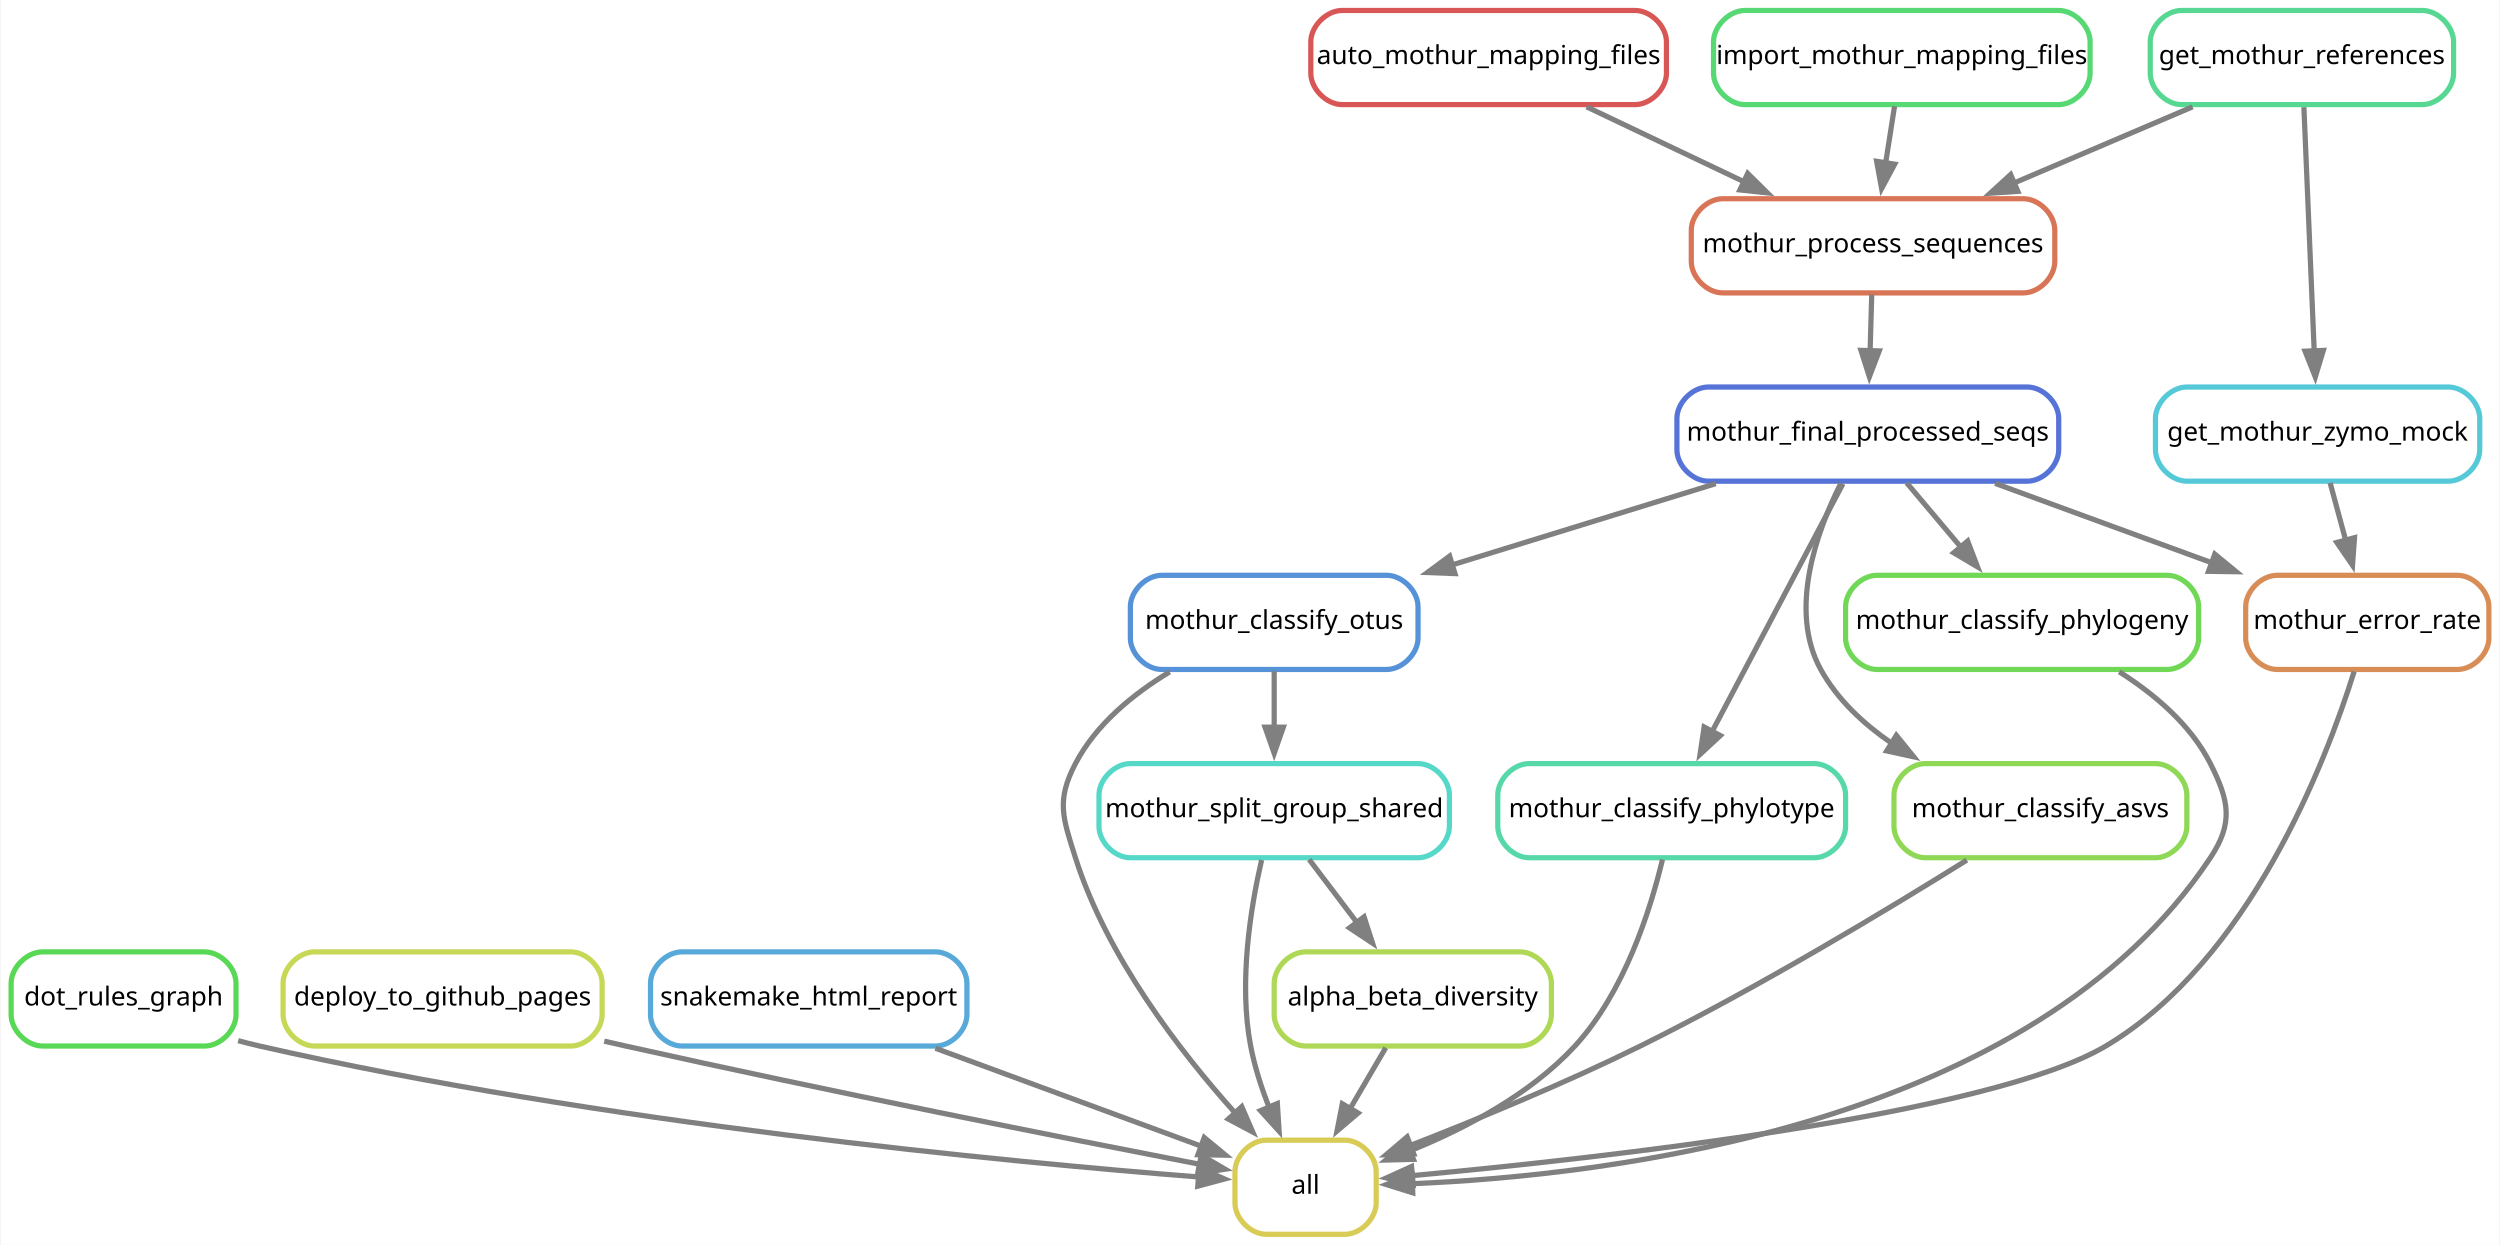
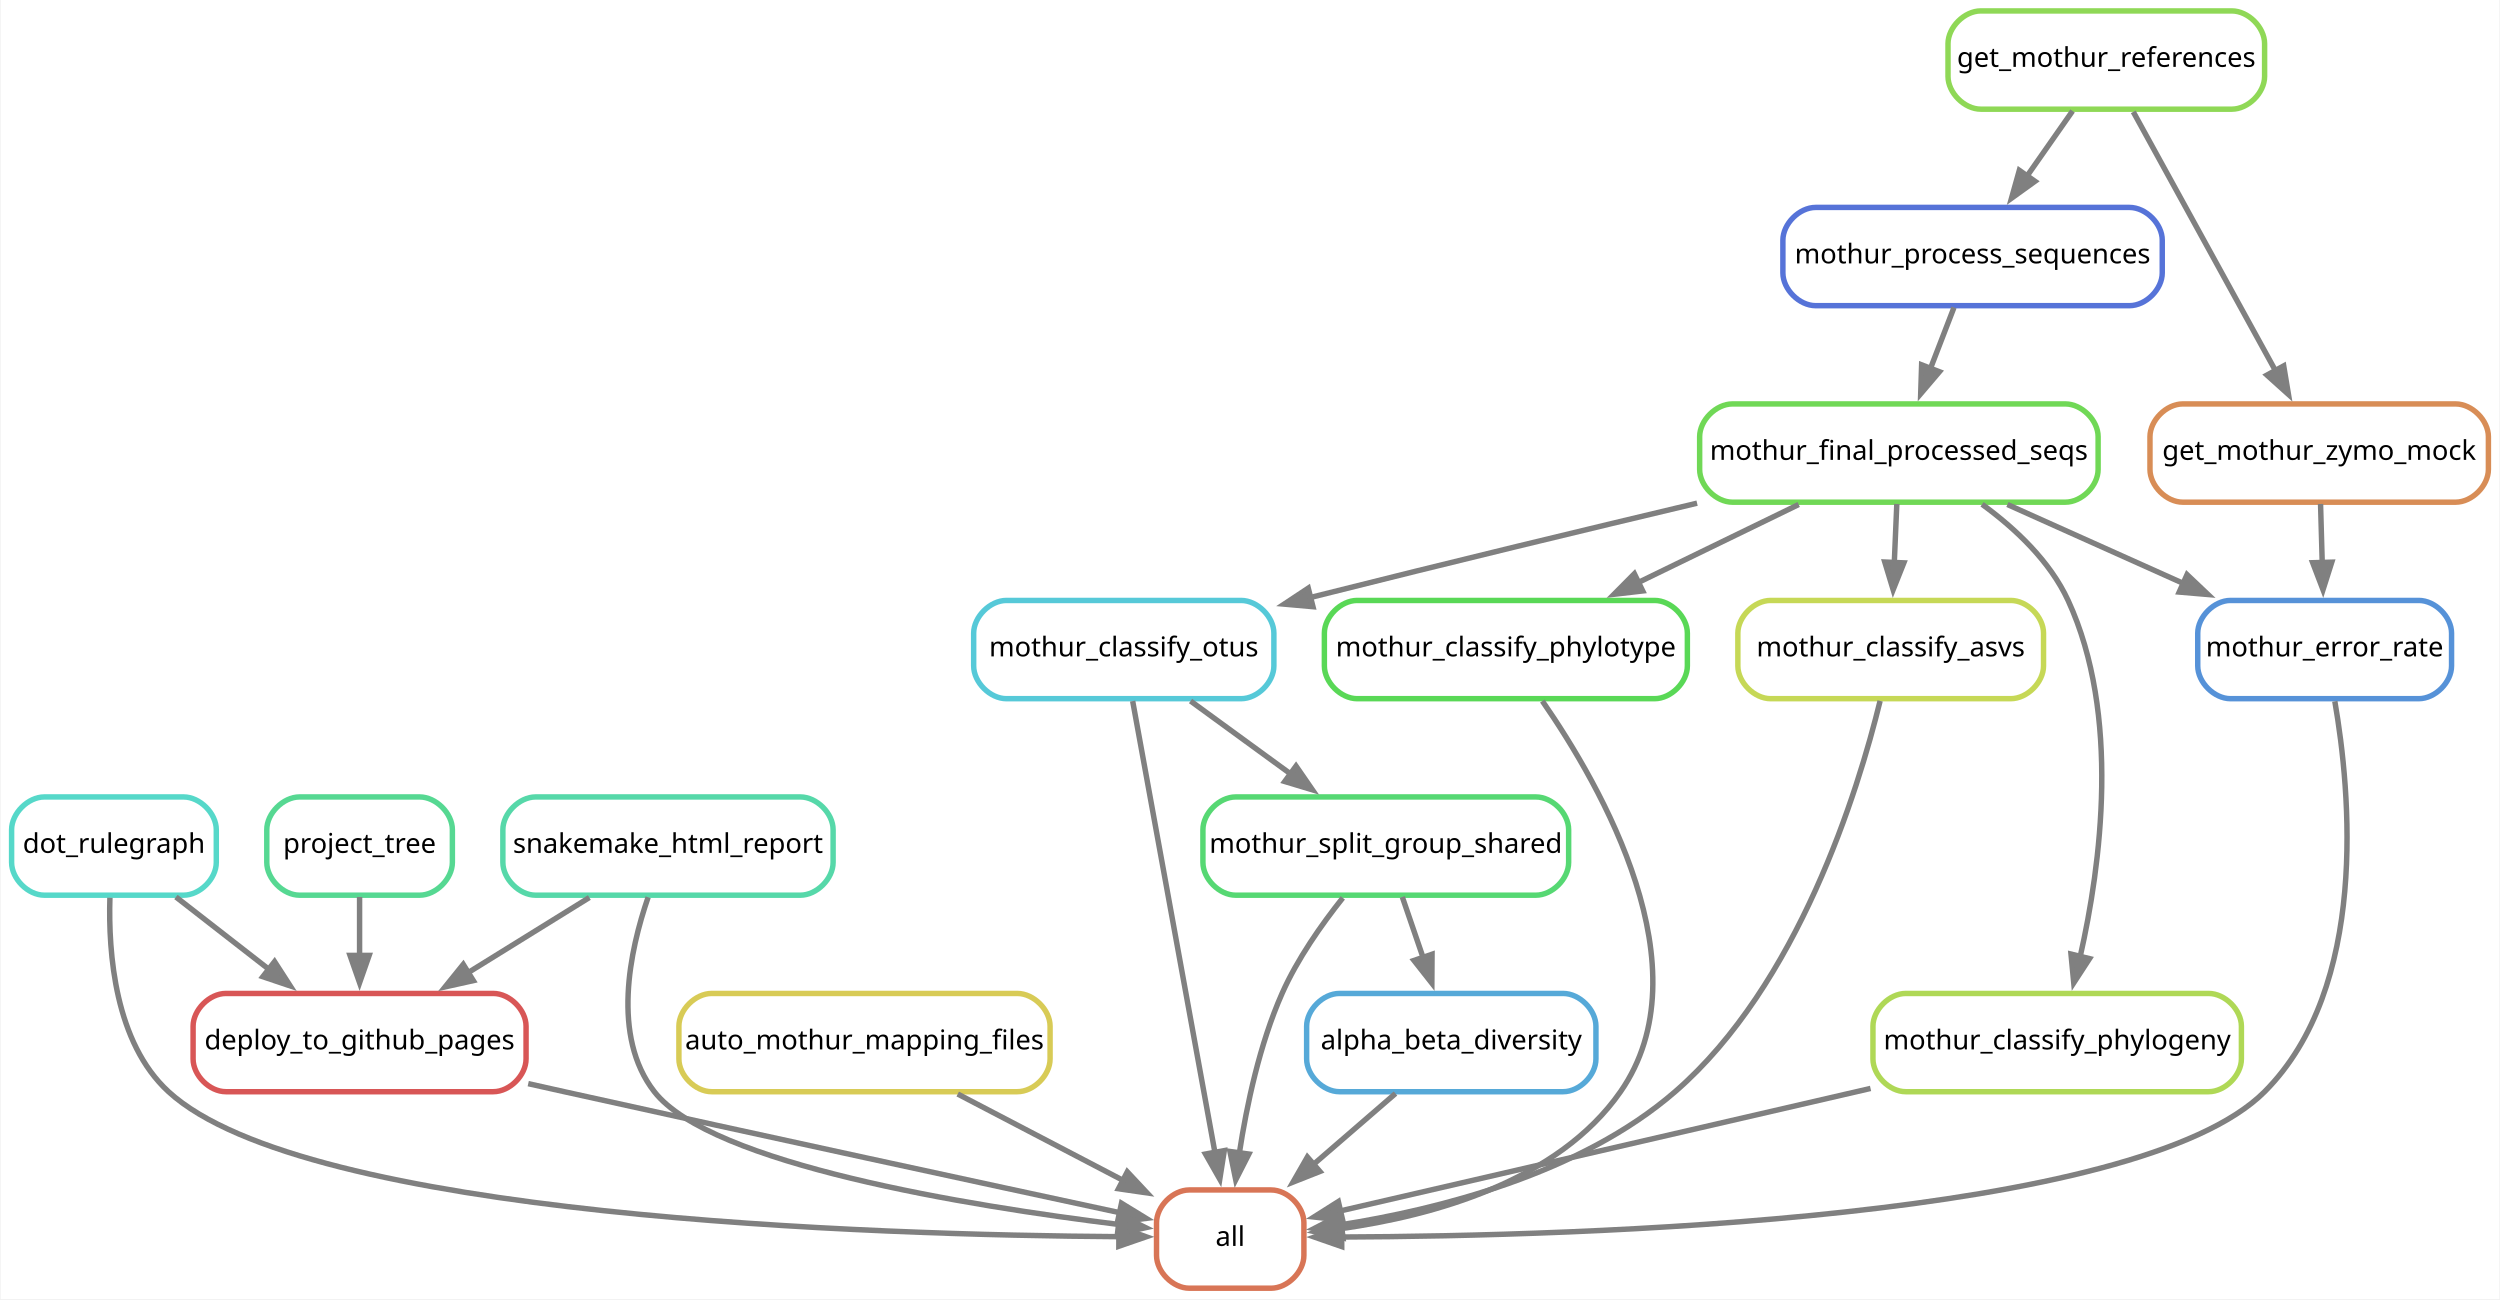
- <svg xmlns="http://www.w3.org/2000/svg" width="956pt" height="476pt" viewBox="0.00 0.00 955.50 476.00">
+ <svg xmlns="http://www.w3.org/2000/svg" width="916pt" height="476pt" viewBox="0.00 0.00 915.50 476.00">
  <g id="graph0" class="graph" transform="scale(1 1) rotate(0) translate(4 472)">
-     <polygon fill="white" stroke="none" points="-4,4 -4,-472 951.5,-472 951.5,4 -4,4" />
+     <polygon fill="white" stroke="none" points="-4,4 -4,-472 911.5,-472 911.5,4 -4,4" />
    <g id="node1" class="node">
-       <path fill="none" stroke="#d8cb56" stroke-width="2" d="M510,-36C510,-36 480,-36 480,-36 474,-36 468,-30 468,-24 468,-24 468,-12 468,-12 468,-6 474,0 480,0 480,0 510,0 510,0 516,0 522,-6 522,-12 522,-12 522,-24 522,-24 522,-30 516,-36 510,-36" />
-       <text text-anchor="middle" x="495" y="-15.5" font-family="sans" font-size="10.00">all</text>
+       <path fill="none" stroke="#d87556" stroke-width="2" d="M461.5,-36C461.5,-36 431.5,-36 431.5,-36 425.5,-36 419.5,-30 419.5,-24 419.5,-24 419.5,-12 419.5,-12 419.5,-6 425.5,0 431.5,0 431.5,0 461.5,0 461.5,0 467.5,0 473.5,-6 473.5,-12 473.5,-12 473.5,-24 473.5,-24 473.5,-30 467.5,-36 461.5,-36" />
+       <text text-anchor="middle" x="446.5" y="-15.5" font-family="sans" font-size="10.00">all</text>
    </g>
    <g id="node2" class="node">
-       <path fill="none" stroke="#59d856" stroke-width="2" d="M74,-108C74,-108 12,-108 12,-108 6,-108 0,-102 0,-96 0,-96 0,-84 0,-84 0,-78 6,-72 12,-72 12,-72 74,-72 74,-72 80,-72 86,-78 86,-84 86,-84 86,-96 86,-96 86,-102 80,-108 74,-108" />
-       <text text-anchor="middle" x="43" y="-87.5" font-family="sans" font-size="10.00">dot_rules_graph</text>
+       <path fill="none" stroke="#56d8c9" stroke-width="2" d="M63,-180C63,-180 12,-180 12,-180 6,-180 0,-174 0,-168 0,-168 0,-156 0,-156 0,-150 6,-144 12,-144 12,-144 63,-144 63,-144 69,-144 75,-150 75,-156 75,-156 75,-168 75,-168 75,-174 69,-180 63,-180" />
+       <text text-anchor="middle" x="37.5" y="-159.5" font-family="sans" font-size="10.00">dot_rulegraph</text>
+     </g>
+     <g id="edge8" class="edge">
+       <path fill="none" stroke="grey" stroke-width="2" d="M36.02,-143.06C35.41,-122.7 37.9,-89.99 57.5,-72 107.66,-25.96 316.43,-19.5 405.71,-18.88" />
+       <polygon fill="grey" stroke="grey" stroke-width="2" points="405.71,-22.38 415.7,-18.84 405.69,-15.38 405.71,-22.38" />
+     </g>
+     <g id="node3" class="node">
+       <path fill="none" stroke="#d85656" stroke-width="2" d="M176.5,-108C176.5,-108 78.5,-108 78.5,-108 72.5,-108 66.5,-102 66.5,-96 66.5,-96 66.5,-84 66.5,-84 66.5,-78 72.5,-72 78.5,-72 78.5,-72 176.5,-72 176.5,-72 182.5,-72 188.5,-78 188.5,-84 188.5,-84 188.5,-96 188.5,-96 188.5,-102 182.5,-108 176.5,-108" />
+       <text text-anchor="middle" x="127.5" y="-87.5" font-family="sans" font-size="10.00">deploy_to_github_pages</text>
+     </g>
+     <g id="edge14" class="edge">
+       <path fill="none" stroke="grey" stroke-width="2" d="M60.21,-143.34C70.58,-135.27 83.05,-125.57 94.43,-116.72" />
+       <polygon fill="grey" stroke="grey" stroke-width="2" points="96.35,-119.66 102.09,-110.76 92.05,-114.14 96.35,-119.66" />
+     </g>
+     <g id="edge1" class="edge">
+       <path fill="none" stroke="grey" stroke-width="2" d="M189.29,-74.95C193.76,-73.95 198.2,-72.95 202.5,-72 274.06,-56.12 357.55,-38.09 405.98,-27.68" />
+       <polygon fill="grey" stroke="grey" stroke-width="2" points="406.67,-31.12 415.71,-25.59 405.2,-24.27 406.67,-31.12" />
+     </g>
+     <g id="node4" class="node">
+       <path fill="none" stroke="#56d892" stroke-width="2" d="M149.5,-180C149.5,-180 105.5,-180 105.5,-180 99.5,-180 93.5,-174 93.5,-168 93.5,-168 93.5,-156 93.5,-156 93.5,-150 99.5,-144 105.5,-144 105.5,-144 149.5,-144 149.5,-144 155.5,-144 161.5,-150 161.5,-156 161.5,-156 161.5,-168 161.5,-168 161.5,-174 155.5,-180 149.5,-180" />
+       <text text-anchor="middle" x="127.5" y="-159.5" font-family="sans" font-size="10.00">project_tree</text>
+     </g>
+     <g id="edge12" class="edge">
+       <path fill="none" stroke="grey" stroke-width="2" d="M127.5,-143.34C127.5,-136.75 127.5,-129.08 127.5,-121.67" />
+       <polygon fill="grey" stroke="grey" stroke-width="2" points="131,-121.93 127.5,-111.93 124,-121.93 131,-121.93" />
+     </g>
+     <g id="node5" class="node">
+       <path fill="none" stroke="#56d8a9" stroke-width="2" d="M289,-180C289,-180 192,-180 192,-180 186,-180 180,-174 180,-168 180,-168 180,-156 180,-156 180,-150 186,-144 192,-144 192,-144 289,-144 289,-144 295,-144 301,-150 301,-156 301,-156 301,-168 301,-168 301,-174 295,-180 289,-180" />
+       <text text-anchor="middle" x="240.5" y="-159.5" font-family="sans" font-size="10.00">snakemake_html_report</text>
    </g>
    <g id="edge6" class="edge">
-       <path fill="none" stroke="grey" stroke-width="2" d="M86.81,-74.05C89.57,-73.3 92.31,-72.61 95,-72 224.57,-42.5 381.74,-27.62 454.47,-21.89" />
-       <polygon fill="grey" stroke="grey" stroke-width="2" points="454.32,-25.41 464.03,-21.15 453.79,-18.43 454.32,-25.41" />
+       <path fill="none" stroke="grey" stroke-width="2" d="M233.22,-143.25C226.49,-123.67 219.7,-92.26 235.5,-72 256.21,-45.45 350.42,-30.17 405.71,-23.35" />
+       <polygon fill="grey" stroke="grey" stroke-width="2" points="406,-26.84 415.52,-22.18 405.18,-19.88 406,-26.84" />
    </g>
-     <g id="node3" class="node">
-       <path fill="none" stroke="#c6d856" stroke-width="2" d="M214,-108C214,-108 116,-108 116,-108 110,-108 104,-102 104,-96 104,-96 104,-84 104,-84 104,-78 110,-72 116,-72 116,-72 214,-72 214,-72 220,-72 226,-78 226,-84 226,-84 226,-96 226,-96 226,-102 220,-108 214,-108" />
-       <text text-anchor="middle" x="165" y="-87.5" font-family="sans" font-size="10.00">deploy_to_github_pages</text>
+     <g id="edge13" class="edge">
+       <path fill="none" stroke="grey" stroke-width="2" d="M211.69,-143.15C198.15,-134.76 181.78,-124.62 167.09,-115.52" />
+       <polygon fill="grey" stroke="grey" stroke-width="2" points="169.17,-112.7 158.83,-110.41 165.49,-118.65 169.17,-112.7" />
    </g>
-     <g id="edge1" class="edge">
-       <path fill="none" stroke="grey" stroke-width="2" d="M226.81,-73.86C229.57,-73.22 232.31,-72.6 235,-72 312.39,-54.72 403.24,-36.72 454.48,-26.78" />
-       <polygon fill="grey" stroke="grey" stroke-width="2" points="455.1,-30.22 464.25,-24.89 453.77,-23.35 455.1,-30.22" />
+     <g id="node6" class="node">
+       <path fill="none" stroke="#d8cb56" stroke-width="2" d="M368.5,-108C368.5,-108 256.5,-108 256.5,-108 250.5,-108 244.5,-102 244.5,-96 244.5,-96 244.5,-84 244.5,-84 244.5,-78 250.5,-72 256.5,-72 256.5,-72 368.5,-72 368.5,-72 374.5,-72 380.5,-78 380.5,-84 380.5,-84 380.5,-96 380.5,-96 380.5,-102 374.5,-108 368.5,-108" />
+       <text text-anchor="middle" x="312.5" y="-87.5" font-family="sans" font-size="10.00">auto_mothur_mapping_files</text>
    </g>
-     <g id="node4" class="node">
-       <path fill="none" stroke="#56a9d8" stroke-width="2" d="M353.5,-108C353.5,-108 256.5,-108 256.5,-108 250.5,-108 244.5,-102 244.5,-96 244.5,-96 244.5,-84 244.5,-84 244.5,-78 250.5,-72 256.5,-72 256.5,-72 353.5,-72 353.5,-72 359.5,-72 365.5,-78 365.5,-84 365.5,-84 365.5,-96 365.5,-96 365.5,-102 359.5,-108 353.5,-108" />
-       <text text-anchor="middle" x="305" y="-87.5" font-family="sans" font-size="10.00">snakemake_html_report</text>
+     <g id="edge3" class="edge">
+       <path fill="none" stroke="grey" stroke-width="2" d="M346.66,-71.15C365.15,-61.49 388.08,-49.52 407.3,-39.48" />
+       <polygon fill="grey" stroke="grey" stroke-width="2" points="408.79,-42.65 416.03,-34.92 405.55,-36.44 408.79,-42.65" />
+     </g>
+     <g id="node7" class="node">
+       <path fill="none" stroke="#56c9d8" stroke-width="2" d="M450.5,-252C450.5,-252 364.5,-252 364.5,-252 358.5,-252 352.5,-246 352.5,-240 352.5,-240 352.5,-228 352.5,-228 352.5,-222 358.5,-216 364.5,-216 364.5,-216 450.5,-216 450.5,-216 456.5,-216 462.5,-222 462.5,-228 462.5,-228 462.5,-240 462.5,-240 462.5,-246 456.5,-252 450.5,-252" />
+       <text text-anchor="middle" x="407.5" y="-231.5" font-family="sans" font-size="10.00">mothur_classify_otus</text>
    </g>
    <g id="edge9" class="edge">
-       <path fill="none" stroke="grey" stroke-width="2" d="M353.44,-71.15C384.99,-59.53 425.65,-44.55 455.29,-33.63" />
-       <polygon fill="grey" stroke="grey" stroke-width="2" points="456.25,-37.01 464.42,-30.26 453.83,-30.44 456.25,-37.01" />
+       <path fill="none" stroke="grey" stroke-width="2" d="M410.76,-215.12C417.41,-178.62 432.63,-95.13 440.9,-49.74" />
+       <polygon fill="grey" stroke="grey" stroke-width="2" points="444.33,-50.42 442.68,-39.96 437.44,-49.17 444.33,-50.42" />
    </g>
-     <g id="node5" class="node">
-       <path fill="none" stroke="#5692d8" stroke-width="2" d="M526,-252C526,-252 440,-252 440,-252 434,-252 428,-246 428,-240 428,-240 428,-228 428,-228 428,-222 434,-216 440,-216 440,-216 526,-216 526,-216 532,-216 538,-222 538,-228 538,-228 538,-240 538,-240 538,-246 532,-252 526,-252" />
-       <text text-anchor="middle" x="483" y="-231.5" font-family="sans" font-size="10.00">mothur_classify_otus</text>
+     <g id="node16" class="node">
+       <path fill="none" stroke="#56d873" stroke-width="2" d="M558.5,-180C558.5,-180 448.5,-180 448.5,-180 442.5,-180 436.5,-174 436.5,-168 436.5,-168 436.5,-156 436.5,-156 436.5,-150 442.5,-144 448.5,-144 448.5,-144 558.5,-144 558.5,-144 564.5,-144 570.5,-150 570.5,-156 570.5,-156 570.5,-168 570.5,-168 570.5,-174 564.5,-180 558.5,-180" />
+       <text text-anchor="middle" x="503.5" y="-159.5" font-family="sans" font-size="10.00">mothur_split_group_shared</text>
+     </g>
+     <g id="edge24" class="edge">
+       <path fill="none" stroke="grey" stroke-width="2" d="M431.97,-215.15C443.14,-207.01 456.57,-197.22 468.77,-188.33" />
+       <polygon fill="grey" stroke="grey" stroke-width="2" points="470.61,-191.32 476.63,-182.6 466.48,-185.66 470.61,-191.32" />
+     </g>
+     <g id="node8" class="node">
+       <path fill="none" stroke="#70d856" stroke-width="2" d="M752.5,-324C752.5,-324 630.5,-324 630.5,-324 624.5,-324 618.5,-318 618.5,-312 618.5,-312 618.5,-300 618.5,-300 618.5,-294 624.5,-288 630.5,-288 630.5,-288 752.5,-288 752.5,-288 758.5,-288 764.5,-294 764.5,-300 764.5,-300 764.5,-312 764.5,-312 764.5,-318 758.5,-324 752.5,-324" />
+       <text text-anchor="middle" x="691.5" y="-303.5" font-family="sans" font-size="10.00">mothur_final_processed_seqs</text>
+     </g>
+     <g id="edge15" class="edge">
+       <path fill="none" stroke="grey" stroke-width="2" d="M617.56,-287.64C577.99,-278.24 528.12,-266.24 475.92,-253.09" />
+       <polygon fill="grey" stroke="grey" stroke-width="2" points="476.82,-249.71 466.26,-250.65 475.1,-256.5 476.82,-249.71" />
+     </g>
+     <g id="node11" class="node">
+       <path fill="none" stroke="#59d856" stroke-width="2" d="M602,-252C602,-252 493,-252 493,-252 487,-252 481,-246 481,-240 481,-240 481,-228 481,-228 481,-222 487,-216 493,-216 493,-216 602,-216 602,-216 608,-216 614,-222 614,-228 614,-228 614,-240 614,-240 614,-246 608,-252 602,-252" />
+       <text text-anchor="middle" x="547.5" y="-231.5" font-family="sans" font-size="10.00">mothur_classify_phylotype</text>
+     </g>
+     <g id="edge18" class="edge">
+       <path fill="none" stroke="grey" stroke-width="2" d="M654.79,-287.15C636.92,-278.47 615.19,-267.91 595.98,-258.56" />
+       <polygon fill="grey" stroke="grey" stroke-width="2" points="597.64,-255.48 587.12,-254.26 594.58,-261.78 597.64,-255.48" />
+     </g>
+     <g id="node12" class="node">
+       <path fill="none" stroke="#c6d856" stroke-width="2" d="M732.5,-252C732.5,-252 644.5,-252 644.5,-252 638.5,-252 632.5,-246 632.5,-240 632.5,-240 632.5,-228 632.5,-228 632.5,-222 638.5,-216 644.5,-216 644.5,-216 732.5,-216 732.5,-216 738.5,-216 744.5,-222 744.5,-228 744.5,-228 744.5,-240 744.5,-240 744.5,-246 738.5,-252 732.5,-252" />
+       <text text-anchor="middle" x="688.5" y="-231.5" font-family="sans" font-size="10.00">mothur_classify_asvs</text>
+     </g>
+     <g id="edge19" class="edge">
+       <path fill="none" stroke="grey" stroke-width="2" d="M690.74,-287.34C690.46,-280.75 690.13,-273.08 689.81,-265.67" />
+       <polygon fill="grey" stroke="grey" stroke-width="2" points="693.32,-265.77 689.4,-255.93 686.33,-266.07 693.32,-265.77" />
+     </g>
+     <g id="node13" class="node">
+       <path fill="none" stroke="#afd856" stroke-width="2" d="M805,-108C805,-108 694,-108 694,-108 688,-108 682,-102 682,-96 682,-96 682,-84 682,-84 682,-78 688,-72 694,-72 694,-72 805,-72 805,-72 811,-72 817,-78 817,-84 817,-84 817,-96 817,-96 817,-102 811,-108 805,-108" />
+       <text text-anchor="middle" x="749.5" y="-87.5" font-family="sans" font-size="10.00">mothur_classify_phylogeny</text>
+     </g>
+     <g id="edge20" class="edge">
+       <path fill="none" stroke="grey" stroke-width="2" d="M721.98,-287.23C734.17,-278.35 746.86,-266.4 753.5,-252 772.83,-210.04 765.54,-155.17 757.94,-121.54" />
+       <polygon fill="grey" stroke="grey" stroke-width="2" points="761.35,-120.76 755.57,-111.88 754.56,-122.42 761.35,-120.76" />
+     </g>
+     <g id="node14" class="node">
+       <path fill="none" stroke="#5692d8" stroke-width="2" d="M882,-252C882,-252 813,-252 813,-252 807,-252 801,-246 801,-240 801,-240 801,-228 801,-228 801,-222 807,-216 813,-216 813,-216 882,-216 882,-216 888,-216 894,-222 894,-228 894,-228 894,-240 894,-240 894,-246 888,-252 882,-252" />
+       <text text-anchor="middle" x="847.5" y="-231.5" font-family="sans" font-size="10.00">mothur_error_rate</text>
+     </g>
+     <g id="edge21" class="edge">
+       <path fill="none" stroke="grey" stroke-width="2" d="M731.27,-287.15C750.9,-278.34 774.84,-267.61 795.87,-258.17" />
+       <polygon fill="grey" stroke="grey" stroke-width="2" points="797.08,-261.46 804.77,-254.17 794.21,-255.07 797.08,-261.46" />
+     </g>
+     <g id="node9" class="node">
+       <path fill="none" stroke="#5673d8" stroke-width="2" d="M776,-396C776,-396 661,-396 661,-396 655,-396 649,-390 649,-384 649,-384 649,-372 649,-372 649,-366 655,-360 661,-360 661,-360 776,-360 776,-360 782,-360 788,-366 788,-372 788,-372 788,-384 788,-384 788,-390 782,-396 776,-396" />
+       <text text-anchor="middle" x="718.5" y="-375.5" font-family="sans" font-size="10.00">mothur_process_sequences</text>
+     </g>
+     <g id="edge16" class="edge">
+       <path fill="none" stroke="grey" stroke-width="2" d="M711.69,-359.34C709.05,-352.51 705.96,-344.5 703.01,-336.83" />
+       <polygon fill="grey" stroke="grey" stroke-width="2" points="706.36,-335.8 699.49,-327.73 699.83,-338.32 706.36,-335.8" />
+     </g>
+     <g id="node10" class="node">
+       <path fill="none" stroke="#8fd856" stroke-width="2" d="M813.5,-468C813.5,-468 721.5,-468 721.5,-468 715.5,-468 709.5,-462 709.5,-456 709.5,-456 709.5,-444 709.5,-444 709.5,-438 715.5,-432 721.5,-432 721.5,-432 813.5,-432 813.5,-432 819.5,-432 825.5,-438 825.5,-444 825.5,-444 825.5,-456 825.5,-456 825.5,-462 819.5,-468 813.5,-468" />
+       <text text-anchor="middle" x="767.5" y="-447.5" font-family="sans" font-size="10.00">get_mothur_references</text>
+     </g>
+     <g id="edge17" class="edge">
+       <path fill="none" stroke="grey" stroke-width="2" d="M755.14,-431.34C750.07,-424.1 744.07,-415.53 738.42,-407.45" />
+       <polygon fill="grey" stroke="grey" stroke-width="2" points="741.37,-405.57 732.77,-399.38 735.63,-409.58 741.37,-405.57" />
+     </g>
+     <g id="node15" class="node">
+       <path fill="none" stroke="#d88d56" stroke-width="2" d="M895.5,-324C895.5,-324 795.5,-324 795.5,-324 789.5,-324 783.5,-318 783.5,-312 783.5,-312 783.5,-300 783.5,-300 783.5,-294 789.5,-288 795.5,-288 795.5,-288 895.5,-288 895.5,-288 901.5,-288 907.5,-294 907.5,-300 907.5,-300 907.5,-312 907.5,-312 907.5,-318 901.5,-324 895.5,-324" />
+       <text text-anchor="middle" x="845.5" y="-303.5" font-family="sans" font-size="10.00">get_mothur_zymo_mock</text>
+     </g>
+     <g id="edge23" class="edge">
+       <path fill="none" stroke="grey" stroke-width="2" d="M777.38,-431.02C790.51,-407.12 813.86,-364.59 829.52,-336.1" />
+       <polygon fill="grey" stroke="grey" stroke-width="2" points="832.5,-337.94 834.24,-327.49 826.36,-334.57 832.5,-337.94" />
+     </g>
+     <g id="edge5" class="edge">
+       <path fill="none" stroke="grey" stroke-width="2" d="M560.86,-215.15C582.73,-183.56 620.77,-116.93 589.5,-72 566.6,-39.1 520.77,-26.57 487.14,-21.83" />
+       <polygon fill="grey" stroke="grey" stroke-width="2" points="487.83,-18.39 477.48,-20.69 487,-25.34 487.83,-18.39" />
+     </g>
+     <g id="edge2" class="edge">
+       <path fill="none" stroke="grey" stroke-width="2" d="M684.62,-215.19C676.52,-182.15 654.66,-111.17 609.5,-72 574.76,-41.87 522.57,-28.8 486.66,-23.18" />
+       <polygon fill="grey" stroke="grey" stroke-width="2" points="487.61,-19.78 477.22,-21.85 486.63,-26.71 487.61,-19.78" />
+     </g>
+     <g id="edge4" class="edge">
+       <path fill="none" stroke="grey" stroke-width="2" d="M681.12,-73.2C621.2,-59.36 536.14,-39.71 486.61,-28.27" />
+       <polygon fill="grey" stroke="grey" stroke-width="2" points="487.7,-24.93 477.17,-26.09 486.12,-31.75 487.7,-24.93" />
+     </g>
+     <g id="edge11" class="edge">
+       <path fill="none" stroke="grey" stroke-width="2" d="M851.23,-215.04C857,-181.74 863.74,-110.36 825.5,-72 778.76,-25.11 575.08,-19.11 487.16,-18.75" />
+       <polygon fill="grey" stroke="grey" stroke-width="2" points="487.36,-15.25 477.35,-18.74 487.35,-22.25 487.36,-15.25" />
+     </g>
+     <g id="edge22" class="edge">
+       <path fill="none" stroke="grey" stroke-width="2" d="M846,-287.34C846.19,-280.75 846.41,-273.08 846.62,-265.67" />
+       <polygon fill="grey" stroke="grey" stroke-width="2" points="850.11,-266.02 846.9,-255.93 843.12,-265.82 850.11,-266.02" />
+     </g>
+     <g id="edge7" class="edge">
+       <path fill="none" stroke="grey" stroke-width="2" d="M487.75,-143.02C479.98,-133.26 471.08,-120.63 465.5,-108 457.29,-89.44 452.54,-67.09 449.84,-49.44" />
+       <polygon fill="grey" stroke="grey" stroke-width="2" points="453.33,-49.16 448.52,-39.72 446.4,-50.1 453.33,-49.16" />
+     </g>
+     <g id="node17" class="node">
+       <path fill="none" stroke="#56a9d8" stroke-width="2" d="M568.5,-108C568.5,-108 486.5,-108 486.5,-108 480.5,-108 474.5,-102 474.5,-96 474.5,-96 474.5,-84 474.5,-84 474.5,-78 480.5,-72 486.5,-72 486.5,-72 568.5,-72 568.5,-72 574.5,-72 580.5,-78 580.5,-84 580.5,-84 580.5,-96 580.5,-96 580.5,-102 574.5,-108 568.5,-108" />
+       <text text-anchor="middle" x="527.5" y="-87.5" font-family="sans" font-size="10.00">alpha_beta_diversity</text>
+     </g>
+     <g id="edge25" class="edge">
+       <path fill="none" stroke="grey" stroke-width="2" d="M509.56,-143.34C511.87,-136.59 514.58,-128.69 517.18,-121.11" />
+       <polygon fill="grey" stroke="grey" stroke-width="2" points="520.45,-122.36 520.38,-111.77 513.83,-120.09 520.45,-122.36" />
    </g>
    <g id="edge10" class="edge">
-       <path fill="none" stroke="grey" stroke-width="2" d="M443.02,-215.06C429,-206.58 414.81,-194.97 407,-180 399.6,-165.81 402.17,-159.25 407,-144 418.99,-106.14 447.03,-69.84 468.25,-46.2" />
-       <polygon fill="grey" stroke="grey" stroke-width="2" points="470.6,-48.82 474.81,-39.1 465.46,-44.07 470.6,-48.82" />
-     </g>
-     <g id="node16" class="node">
-       <path fill="none" stroke="#56d8c9" stroke-width="2" d="M538,-180C538,-180 428,-180 428,-180 422,-180 416,-174 416,-168 416,-168 416,-156 416,-156 416,-150 422,-144 428,-144 428,-144 538,-144 538,-144 544,-144 550,-150 550,-156 550,-156 550,-168 550,-168 550,-174 544,-180 538,-180" />
-       <text text-anchor="middle" x="483" y="-159.5" font-family="sans" font-size="10.00">mothur_split_group_shared</text>
-     </g>
-     <g id="edge22" class="edge">
-       <path fill="none" stroke="grey" stroke-width="2" d="M483,-215.34C483,-208.75 483,-201.08 483,-193.67" />
-       <polygon fill="grey" stroke="grey" stroke-width="2" points="486.5,-193.93 483,-183.93 479.5,-193.93 486.5,-193.93" />
-     </g>
-     <g id="node6" class="node">
-       <path fill="none" stroke="#5673d8" stroke-width="2" d="M771,-324C771,-324 649,-324 649,-324 643,-324 637,-318 637,-312 637,-312 637,-300 637,-300 637,-294 643,-288 649,-288 649,-288 771,-288 771,-288 777,-288 783,-294 783,-300 783,-300 783,-312 783,-312 783,-318 777,-324 771,-324" />
-       <text text-anchor="middle" x="710" y="-303.5" font-family="sans" font-size="10.00">mothur_final_processed_seqs</text>
-     </g>
-     <g id="edge11" class="edge">
-       <path fill="none" stroke="grey" stroke-width="2" d="M651.84,-287.06C621.11,-277.59 583.21,-265.9 551.11,-256" />
-       <polygon fill="grey" stroke="grey" stroke-width="2" points="552.14,-252.66 541.56,-253.06 550.08,-259.35 552.14,-252.66" />
-     </g>
-     <g id="node11" class="node">
-       <path fill="none" stroke="#56d8a9" stroke-width="2" d="M689.5,-180C689.5,-180 580.5,-180 580.5,-180 574.5,-180 568.5,-174 568.5,-168 568.5,-168 568.5,-156 568.5,-156 568.5,-150 574.5,-144 580.5,-144 580.5,-144 689.5,-144 689.5,-144 695.5,-144 701.5,-150 701.5,-156 701.5,-156 701.5,-168 701.5,-168 701.5,-174 695.5,-180 689.5,-180" />
-       <text text-anchor="middle" x="635" y="-159.5" font-family="sans" font-size="10.00">mothur_classify_phylotype</text>
-     </g>
-     <g id="edge16" class="edge">
-       <path fill="none" stroke="grey" stroke-width="2" d="M700.5,-287.02C687.88,-263.12 665.42,-220.59 650.37,-192.1" />
-       <polygon fill="grey" stroke="grey" stroke-width="2" points="653.6,-190.72 645.84,-183.52 647.41,-193.99 653.6,-190.72" />
-     </g>
-     <g id="node12" class="node">
-       <path fill="none" stroke="#8fd856" stroke-width="2" d="M820,-180C820,-180 732,-180 732,-180 726,-180 720,-174 720,-168 720,-168 720,-156 720,-156 720,-150 726,-144 732,-144 732,-144 820,-144 820,-144 826,-144 832,-150 832,-156 832,-156 832,-168 832,-168 832,-174 826,-180 820,-180" />
-       <text text-anchor="middle" x="776" y="-159.5" font-family="sans" font-size="10.00">mothur_classify_asvs</text>
-     </g>
-     <g id="edge17" class="edge">
-       <path fill="none" stroke="grey" stroke-width="2" d="M699.69,-287.21C690.28,-268.43 679.59,-238.5 692,-216 698.31,-204.56 708.24,-195.25 719.09,-187.81" />
-       <polygon fill="grey" stroke="grey" stroke-width="2" points="720.91,-190.81 727.58,-182.58 717.23,-184.85 720.91,-190.81" />
-     </g>
-     <g id="node13" class="node">
-       <path fill="none" stroke="#70d856" stroke-width="2" d="M824.5,-252C824.5,-252 713.5,-252 713.5,-252 707.5,-252 701.5,-246 701.5,-240 701.5,-240 701.5,-228 701.5,-228 701.5,-222 707.5,-216 713.5,-216 713.5,-216 824.5,-216 824.5,-216 830.5,-216 836.5,-222 836.5,-228 836.5,-228 836.5,-240 836.5,-240 836.5,-246 830.5,-252 824.5,-252" />
-       <text text-anchor="middle" x="769" y="-231.5" font-family="sans" font-size="10.00">mothur_classify_phylogeny</text>
-     </g>
-     <g id="edge18" class="edge">
-       <path fill="none" stroke="grey" stroke-width="2" d="M724.89,-287.34C731.2,-279.85 738.7,-270.95 745.71,-262.63" />
-       <polygon fill="grey" stroke="grey" stroke-width="2" points="748.19,-265.12 751.96,-255.22 742.84,-260.61 748.19,-265.12" />
-     </g>
-     <g id="node14" class="node">
-       <path fill="none" stroke="#d88d56" stroke-width="2" d="M935.5,-252C935.5,-252 866.5,-252 866.5,-252 860.5,-252 854.5,-246 854.5,-240 854.5,-240 854.5,-228 854.5,-228 854.5,-222 860.5,-216 866.5,-216 866.5,-216 935.5,-216 935.5,-216 941.5,-216 947.5,-222 947.5,-228 947.5,-228 947.5,-240 947.5,-240 947.5,-246 941.5,-252 935.5,-252" />
-       <text text-anchor="middle" x="901" y="-231.5" font-family="sans" font-size="10.00">mothur_error_rate</text>
-     </g>
-     <g id="edge19" class="edge">
-       <path fill="none" stroke="grey" stroke-width="2" d="M758.69,-287.15C783.99,-277.88 815.12,-266.47 841.81,-256.69" />
-       <polygon fill="grey" stroke="grey" stroke-width="2" points="842.69,-260.1 850.88,-253.37 840.28,-253.53 842.69,-260.1" />
-     </g>
-     <g id="node7" class="node">
-       <path fill="none" stroke="#d87556" stroke-width="2" d="M769.5,-396C769.5,-396 654.5,-396 654.5,-396 648.5,-396 642.5,-390 642.5,-384 642.5,-384 642.5,-372 642.5,-372 642.5,-366 648.5,-360 654.5,-360 654.5,-360 769.5,-360 769.5,-360 775.5,-360 781.5,-366 781.5,-372 781.5,-372 781.5,-384 781.5,-384 781.5,-390 775.5,-396 769.5,-396" />
-       <text text-anchor="middle" x="712" y="-375.5" font-family="sans" font-size="10.00">mothur_process_sequences</text>
-     </g>
-     <g id="edge12" class="edge">
-       <path fill="none" stroke="grey" stroke-width="2" d="M711.5,-359.34C711.31,-352.75 711.09,-345.08 710.88,-337.67" />
-       <polygon fill="grey" stroke="grey" stroke-width="2" points="714.38,-337.82 710.6,-327.93 707.39,-338.02 714.38,-337.82" />
-     </g>
-     <g id="node8" class="node">
-       <path fill="none" stroke="#d85656" stroke-width="2" d="M621,-468C621,-468 509,-468 509,-468 503,-468 497,-462 497,-456 497,-456 497,-444 497,-444 497,-438 503,-432 509,-432 509,-432 621,-432 621,-432 627,-432 633,-438 633,-444 633,-444 633,-456 633,-456 633,-462 627,-468 621,-468" />
-       <text text-anchor="middle" x="565" y="-447.5" font-family="sans" font-size="10.00">auto_mothur_mapping_files</text>
-     </g>
-     <g id="edge13" class="edge">
-       <path fill="none" stroke="grey" stroke-width="2" d="M602.47,-431.15C620.81,-422.43 643.11,-411.81 662.79,-402.43" />
-       <polygon fill="grey" stroke="grey" stroke-width="2" points="664.08,-405.69 671.61,-398.24 661.07,-399.37 664.08,-405.69" />
-     </g>
-     <g id="node9" class="node">
-       <path fill="none" stroke="#56d892" stroke-width="2" d="M922,-468C922,-468 830,-468 830,-468 824,-468 818,-462 818,-456 818,-456 818,-444 818,-444 818,-438 824,-432 830,-432 830,-432 922,-432 922,-432 928,-432 934,-438 934,-444 934,-444 934,-456 934,-456 934,-462 928,-468 922,-468" />
-       <text text-anchor="middle" x="876" y="-447.5" font-family="sans" font-size="10.00">get_mothur_references</text>
-     </g>
-     <g id="edge15" class="edge">
-       <path fill="none" stroke="grey" stroke-width="2" d="M834.19,-431.15C813.45,-422.3 788.16,-411.51 765.97,-402.04" />
-       <polygon fill="grey" stroke="grey" stroke-width="2" points="767.37,-398.83 756.8,-398.12 764.62,-405.27 767.37,-398.83" />
-     </g>
-     <g id="node15" class="node">
-       <path fill="none" stroke="#56c9d8" stroke-width="2" d="M932,-324C932,-324 832,-324 832,-324 826,-324 820,-318 820,-312 820,-312 820,-300 820,-300 820,-294 826,-288 832,-288 832,-288 932,-288 932,-288 938,-288 944,-294 944,-300 944,-300 944,-312 944,-312 944,-318 938,-324 932,-324" />
-       <text text-anchor="middle" x="882" y="-303.5" font-family="sans" font-size="10.00">get_mothur_zymo_mock</text>
-     </g>
-     <g id="edge21" class="edge">
-       <path fill="none" stroke="grey" stroke-width="2" d="M876.76,-431.02C877.75,-407.54 879.5,-366.11 880.71,-337.64" />
-       <polygon fill="grey" stroke="grey" stroke-width="2" points="884.19,-338 881.12,-327.86 877.2,-337.71 884.19,-338" />
-     </g>
-     <g id="node10" class="node">
-       <path fill="none" stroke="#56d873" stroke-width="2" d="M783,-468C783,-468 663,-468 663,-468 657,-468 651,-462 651,-456 651,-456 651,-444 651,-444 651,-438 657,-432 663,-432 663,-432 783,-432 783,-432 789,-432 795,-438 795,-444 795,-444 795,-456 795,-456 795,-462 789,-468 783,-468" />
-       <text text-anchor="middle" x="723" y="-447.5" font-family="sans" font-size="10.00">import_mothur_mapping_files</text>
-     </g>
-     <g id="edge14" class="edge">
-       <path fill="none" stroke="grey" stroke-width="2" d="M720.22,-431.34C719.19,-424.75 717.98,-417.08 716.82,-409.67" />
-       <polygon fill="grey" stroke="grey" stroke-width="2" points="720.29,-409.23 715.28,-399.89 713.38,-410.31 720.29,-409.23" />
-     </g>
-     <g id="edge7" class="edge">
-       <path fill="none" stroke="grey" stroke-width="2" d="M631.48,-143.31C626.8,-123.78 616.83,-92.42 598,-72 580.91,-53.46 555.85,-40.37 534.73,-31.83" />
-       <polygon fill="grey" stroke="grey" stroke-width="2" points="536.26,-28.67 525.67,-28.4 533.78,-35.22 536.26,-28.67" />
-     </g>
-     <g id="edge4" class="edge">
-       <path fill="none" stroke="grey" stroke-width="2" d="M747.87,-143.1C717.64,-124.23 667.89,-94.22 623,-72 594.1,-57.69 560.37,-43.84 534.79,-33.88" />
-       <polygon fill="grey" stroke="grey" stroke-width="2" points="536.36,-30.73 525.77,-30.41 533.84,-37.27 536.36,-30.73" />
-     </g>
-     <g id="edge5" class="edge">
-       <path fill="none" stroke="grey" stroke-width="2" d="M806.16,-215.1C819.7,-206.51 833.51,-194.82 841,-180 848.22,-165.72 849.85,-157.33 841,-144 772.93,-41.48 611.32,-22.47 535.54,-19.34" />
-       <polygon fill="grey" stroke="grey" stroke-width="2" points="535.99,-15.86 525.88,-19.03 535.76,-22.85 535.99,-15.86" />
-     </g>
-     <g id="edge2" class="edge">
-       <path fill="none" stroke="grey" stroke-width="2" d="M895.98,-215.25C885.16,-180.65 856.01,-104.7 801,-72 756.72,-45.68 608.02,-29.12 535.48,-22.42" />
-       <polygon fill="grey" stroke="grey" stroke-width="2" points="536.16,-18.96 525.88,-21.55 535.53,-25.93 536.16,-18.96" />
-     </g>
-     <g id="edge20" class="edge">
-       <path fill="none" stroke="grey" stroke-width="2" d="M886.79,-287.34C888.6,-280.67 890.72,-272.89 892.75,-265.39" />
-       <polygon fill="grey" stroke="grey" stroke-width="2" points="896.11,-266.39 895.35,-255.82 889.35,-264.56 896.11,-266.39" />
-     </g>
-     <g id="edge8" class="edge">
-       <path fill="none" stroke="grey" stroke-width="2" d="M478.19,-143.14C474.02,-125.07 469.34,-96.41 474,-72 475.5,-64.15 478.14,-55.98 481.05,-48.48" />
-       <polygon fill="grey" stroke="grey" stroke-width="2" points="484.21,-50.01 484.88,-39.43 477.76,-47.28 484.21,-50.01" />
-     </g>
-     <g id="node17" class="node">
-       <path fill="none" stroke="#afd856" stroke-width="2" d="M577,-108C577,-108 495,-108 495,-108 489,-108 483,-102 483,-96 483,-96 483,-84 483,-84 483,-78 489,-72 495,-72 495,-72 577,-72 577,-72 583,-72 589,-78 589,-84 589,-84 589,-96 589,-96 589,-102 583,-108 577,-108" />
-       <text text-anchor="middle" x="536" y="-87.5" font-family="sans" font-size="10.00">alpha_beta_diversity</text>
-     </g>
-     <g id="edge23" class="edge">
-       <path fill="none" stroke="grey" stroke-width="2" d="M496.37,-143.34C501.92,-136.01 508.49,-127.34 514.67,-119.18" />
-       <polygon fill="grey" stroke="grey" stroke-width="2" points="517.37,-121.4 520.62,-111.32 511.79,-117.18 517.37,-121.4" />
-     </g>
-     <g id="edge3" class="edge">
-       <path fill="none" stroke="grey" stroke-width="2" d="M525.65,-71.34C521.51,-64.26 516.63,-55.92 511.99,-48" />
-       <polygon fill="grey" stroke="grey" stroke-width="2" points="515.09,-46.37 507.02,-39.51 509.05,-49.91 515.09,-46.37" />
+       <path fill="none" stroke="grey" stroke-width="2" d="M507.06,-71.34C497.92,-63.44 486.96,-53.96 476.89,-45.26" />
+       <polygon fill="grey" stroke="grey" stroke-width="2" points="479.36,-42.77 469.51,-38.88 474.78,-48.07 479.36,-42.77" />
    </g>
  </g>
</svg>
